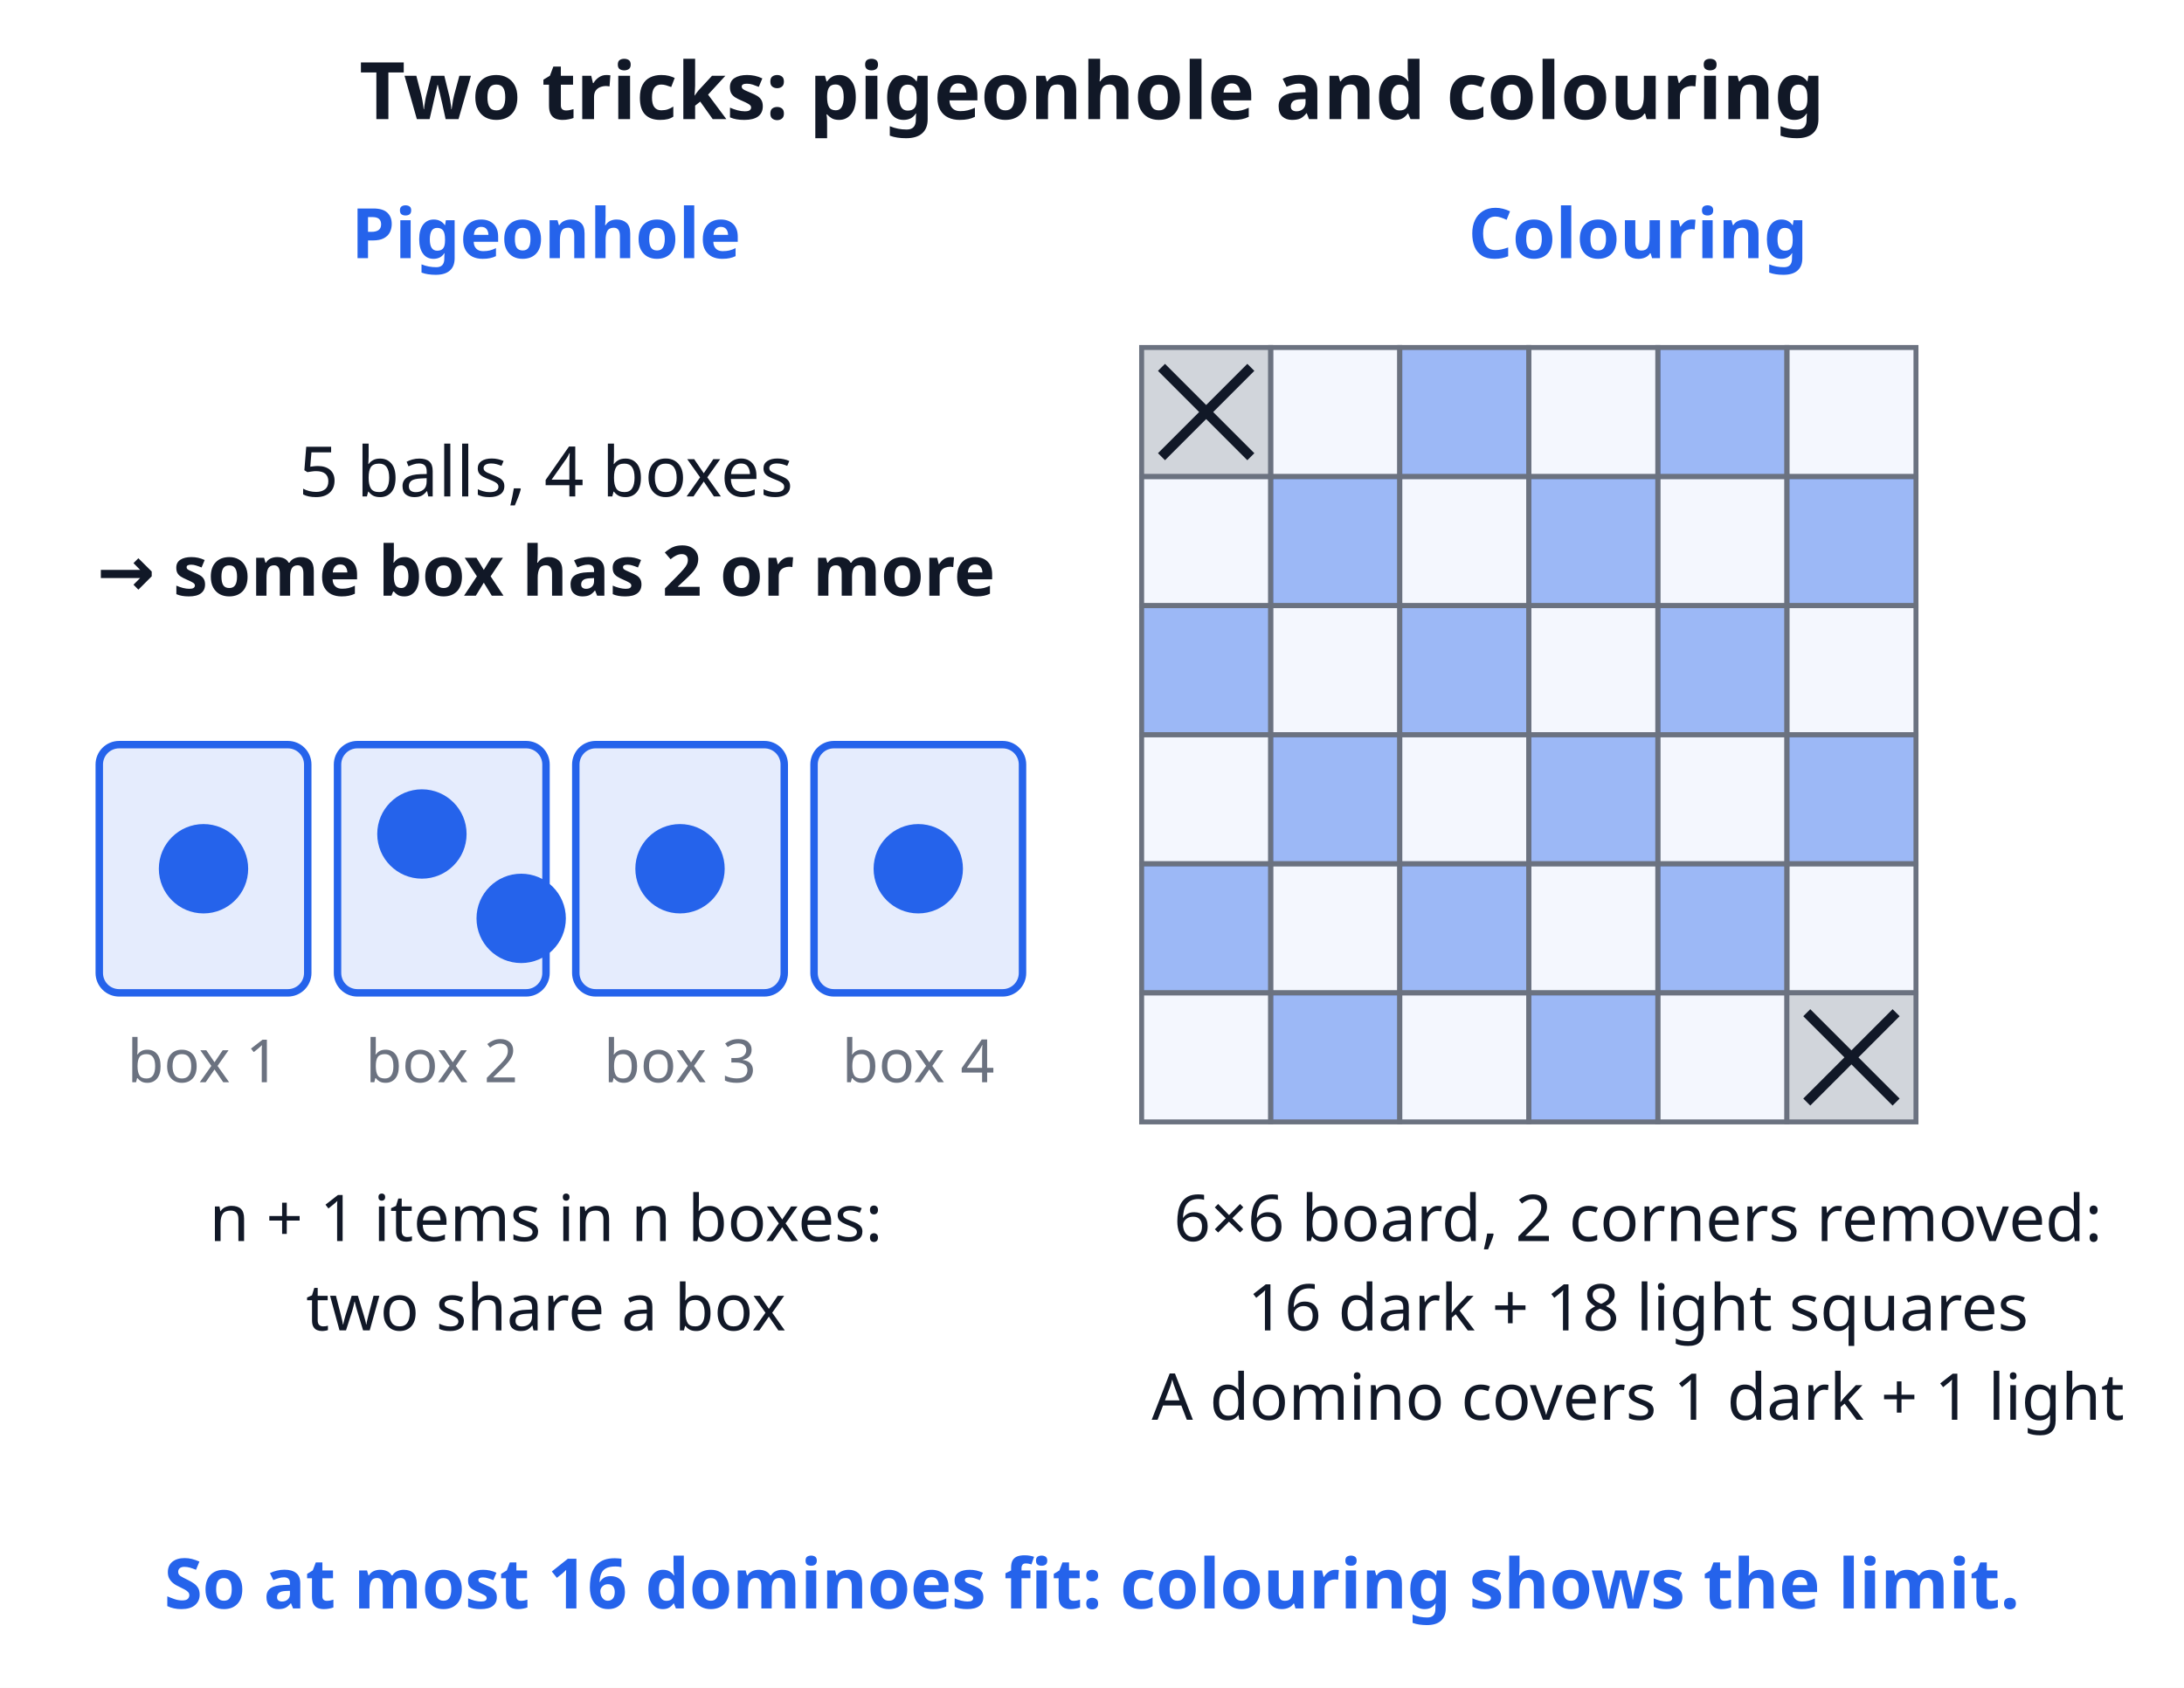
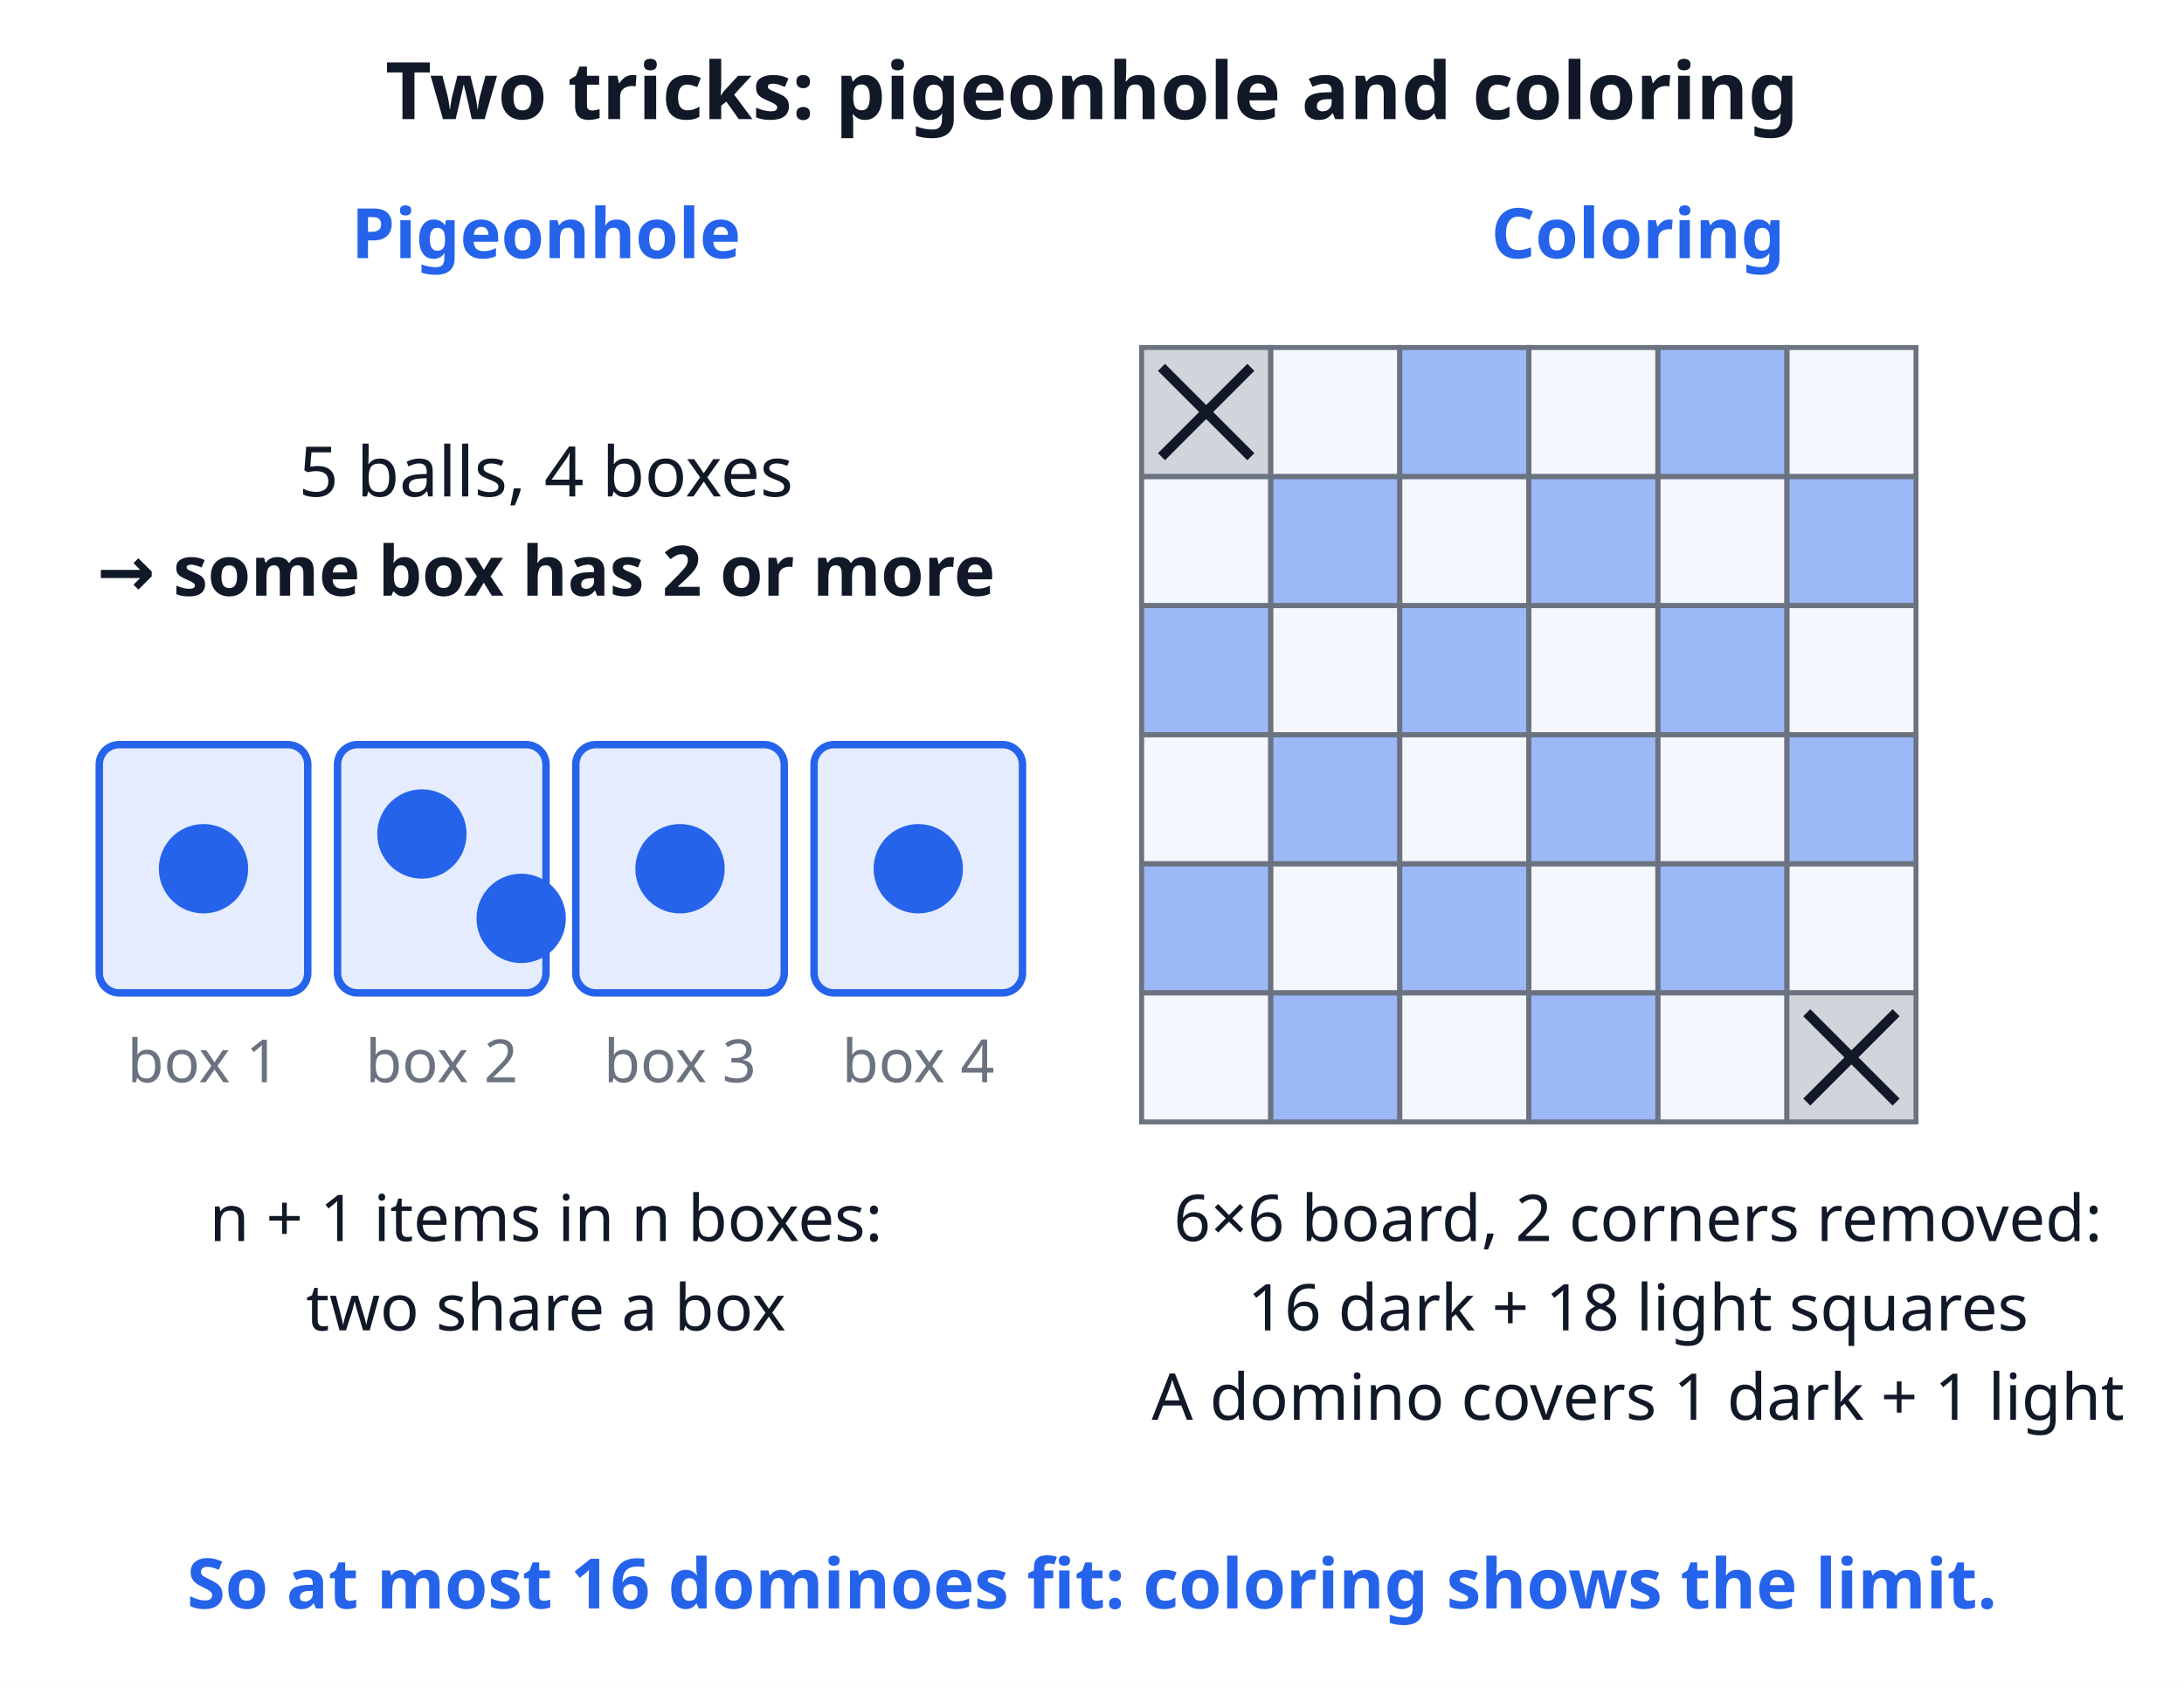
- <svg xmlns="http://www.w3.org/2000/svg" viewBox="0 0 440 340" role="img" aria-labelledby="t d">
+ <svg xmlns="http://www.w3.org/2000/svg" viewBox="0 0 440 340" role="img" aria-labeledby="t d">
  <rect x="0" y="0" width="440" height="340" fill="#ffffff" />
  <g font-family="sans-serif" fill="#111827">
-     <text x="220" y="24" font-size="16" text-anchor="middle" font-weight="bold">Two tricks: pigeonhole and colouring</text>
+     <text x="220" y="24" font-size="16" text-anchor="middle" font-weight="bold">Two tricks: pigeonhole and coloring</text>
    <text x="110" y="52" font-size="14" text-anchor="middle" font-weight="bold" fill="#2563eb">Pigeonhole</text>
    <rect x="20" y="150" width="42" height="50" rx="4" fill="#2563eb" fill-opacity="0.12" stroke="#2563eb" stroke-width="1.5" />
    <text x="41" y="218" font-size="12" text-anchor="middle" fill="#6b7280">box 1</text>
    <rect x="68" y="150" width="42" height="50" rx="4" fill="#2563eb" fill-opacity="0.12" stroke="#2563eb" stroke-width="1.5" />
    <text x="89" y="218" font-size="12" text-anchor="middle" fill="#6b7280">box 2</text>
    <rect x="116" y="150" width="42" height="50" rx="4" fill="#2563eb" fill-opacity="0.12" stroke="#2563eb" stroke-width="1.5" />
    <text x="137" y="218" font-size="12" text-anchor="middle" fill="#6b7280">box 3</text>
    <rect x="164" y="150" width="42" height="50" rx="4" fill="#2563eb" fill-opacity="0.12" stroke="#2563eb" stroke-width="1.5" />
    <text x="185" y="218" font-size="12" text-anchor="middle" fill="#6b7280">box 4</text>
    <circle cx="41" cy="175" r="9" fill="#2563eb" />
    <circle cx="85" cy="168" r="9" fill="#2563eb" />
    <circle cx="105" cy="185" r="9" fill="#2563eb" />
    <circle cx="137" cy="175" r="9" fill="#2563eb" />
    <circle cx="185" cy="175" r="9" fill="#2563eb" />
    <text x="110" y="100" font-size="14" text-anchor="middle">5 balls, 4 boxes</text>
    <text x="110" y="120" font-size="14" text-anchor="middle" font-weight="bold">→ some box has 2 or more</text>
    <text x="110" y="250" font-size="13" text-anchor="middle">n + 1 items in n boxes:</text>
    <text x="110" y="268" font-size="13" text-anchor="middle">two share a box</text>
-     <text x="330" y="52" font-size="14" text-anchor="middle" font-weight="bold" fill="#2563eb">Colouring</text>
+     <text x="330" y="52" font-size="14" text-anchor="middle" font-weight="bold" fill="#2563eb">Coloring</text>
    <rect x="230" y="70" width="26" height="26" fill="#d1d5db" stroke="#6b7280" />
    <path d="M234 74 L252 92 M252 74 L234 92" stroke="#111827" stroke-width="2" />
    <rect x="256" y="70" width="26" height="26" fill="#2563eb" fill-opacity="0.05" stroke="#6b7280" />
    <rect x="282" y="70" width="26" height="26" fill="#2563eb" fill-opacity="0.45" stroke="#6b7280" />
    <rect x="308" y="70" width="26" height="26" fill="#2563eb" fill-opacity="0.05" stroke="#6b7280" />
    <rect x="334" y="70" width="26" height="26" fill="#2563eb" fill-opacity="0.45" stroke="#6b7280" />
    <rect x="360" y="70" width="26" height="26" fill="#2563eb" fill-opacity="0.05" stroke="#6b7280" />
    <rect x="230" y="96" width="26" height="26" fill="#2563eb" fill-opacity="0.05" stroke="#6b7280" />
    <rect x="256" y="96" width="26" height="26" fill="#2563eb" fill-opacity="0.45" stroke="#6b7280" />
    <rect x="282" y="96" width="26" height="26" fill="#2563eb" fill-opacity="0.05" stroke="#6b7280" />
    <rect x="308" y="96" width="26" height="26" fill="#2563eb" fill-opacity="0.45" stroke="#6b7280" />
    <rect x="334" y="96" width="26" height="26" fill="#2563eb" fill-opacity="0.05" stroke="#6b7280" />
    <rect x="360" y="96" width="26" height="26" fill="#2563eb" fill-opacity="0.45" stroke="#6b7280" />
    <rect x="230" y="122" width="26" height="26" fill="#2563eb" fill-opacity="0.45" stroke="#6b7280" />
    <rect x="256" y="122" width="26" height="26" fill="#2563eb" fill-opacity="0.05" stroke="#6b7280" />
    <rect x="282" y="122" width="26" height="26" fill="#2563eb" fill-opacity="0.45" stroke="#6b7280" />
    <rect x="308" y="122" width="26" height="26" fill="#2563eb" fill-opacity="0.05" stroke="#6b7280" />
    <rect x="334" y="122" width="26" height="26" fill="#2563eb" fill-opacity="0.45" stroke="#6b7280" />
    <rect x="360" y="122" width="26" height="26" fill="#2563eb" fill-opacity="0.05" stroke="#6b7280" />
    <rect x="230" y="148" width="26" height="26" fill="#2563eb" fill-opacity="0.05" stroke="#6b7280" />
    <rect x="256" y="148" width="26" height="26" fill="#2563eb" fill-opacity="0.45" stroke="#6b7280" />
    <rect x="282" y="148" width="26" height="26" fill="#2563eb" fill-opacity="0.05" stroke="#6b7280" />
    <rect x="308" y="148" width="26" height="26" fill="#2563eb" fill-opacity="0.45" stroke="#6b7280" />
    <rect x="334" y="148" width="26" height="26" fill="#2563eb" fill-opacity="0.05" stroke="#6b7280" />
    <rect x="360" y="148" width="26" height="26" fill="#2563eb" fill-opacity="0.45" stroke="#6b7280" />
    <rect x="230" y="174" width="26" height="26" fill="#2563eb" fill-opacity="0.45" stroke="#6b7280" />
    <rect x="256" y="174" width="26" height="26" fill="#2563eb" fill-opacity="0.05" stroke="#6b7280" />
    <rect x="282" y="174" width="26" height="26" fill="#2563eb" fill-opacity="0.45" stroke="#6b7280" />
    <rect x="308" y="174" width="26" height="26" fill="#2563eb" fill-opacity="0.05" stroke="#6b7280" />
    <rect x="334" y="174" width="26" height="26" fill="#2563eb" fill-opacity="0.45" stroke="#6b7280" />
    <rect x="360" y="174" width="26" height="26" fill="#2563eb" fill-opacity="0.05" stroke="#6b7280" />
    <rect x="230" y="200" width="26" height="26" fill="#2563eb" fill-opacity="0.05" stroke="#6b7280" />
    <rect x="256" y="200" width="26" height="26" fill="#2563eb" fill-opacity="0.45" stroke="#6b7280" />
    <rect x="282" y="200" width="26" height="26" fill="#2563eb" fill-opacity="0.05" stroke="#6b7280" />
    <rect x="308" y="200" width="26" height="26" fill="#2563eb" fill-opacity="0.45" stroke="#6b7280" />
    <rect x="334" y="200" width="26" height="26" fill="#2563eb" fill-opacity="0.05" stroke="#6b7280" />
    <rect x="360" y="200" width="26" height="26" fill="#d1d5db" stroke="#6b7280" />
    <path d="M364 204 L382 222 M382 204 L364 222" stroke="#111827" stroke-width="2" />
    <text x="330" y="250" font-size="13" text-anchor="middle">6×6 board, 2 corners removed:</text>
    <text x="330" y="268" font-size="13" text-anchor="middle">16 dark + 18 light squares</text>
    <text x="330" y="286" font-size="13" text-anchor="middle">A domino covers 1 dark + 1 light</text>
-     <text x="220" y="324" font-size="14" text-anchor="middle" font-weight="bold" fill="#2563eb">So at most 16 dominoes fit: colouring shows the limit.</text>
+     <text x="220" y="324" font-size="14" text-anchor="middle" font-weight="bold" fill="#2563eb">So at most 16 dominoes fit: coloring shows the limit.</text>
  </g>
</svg>
